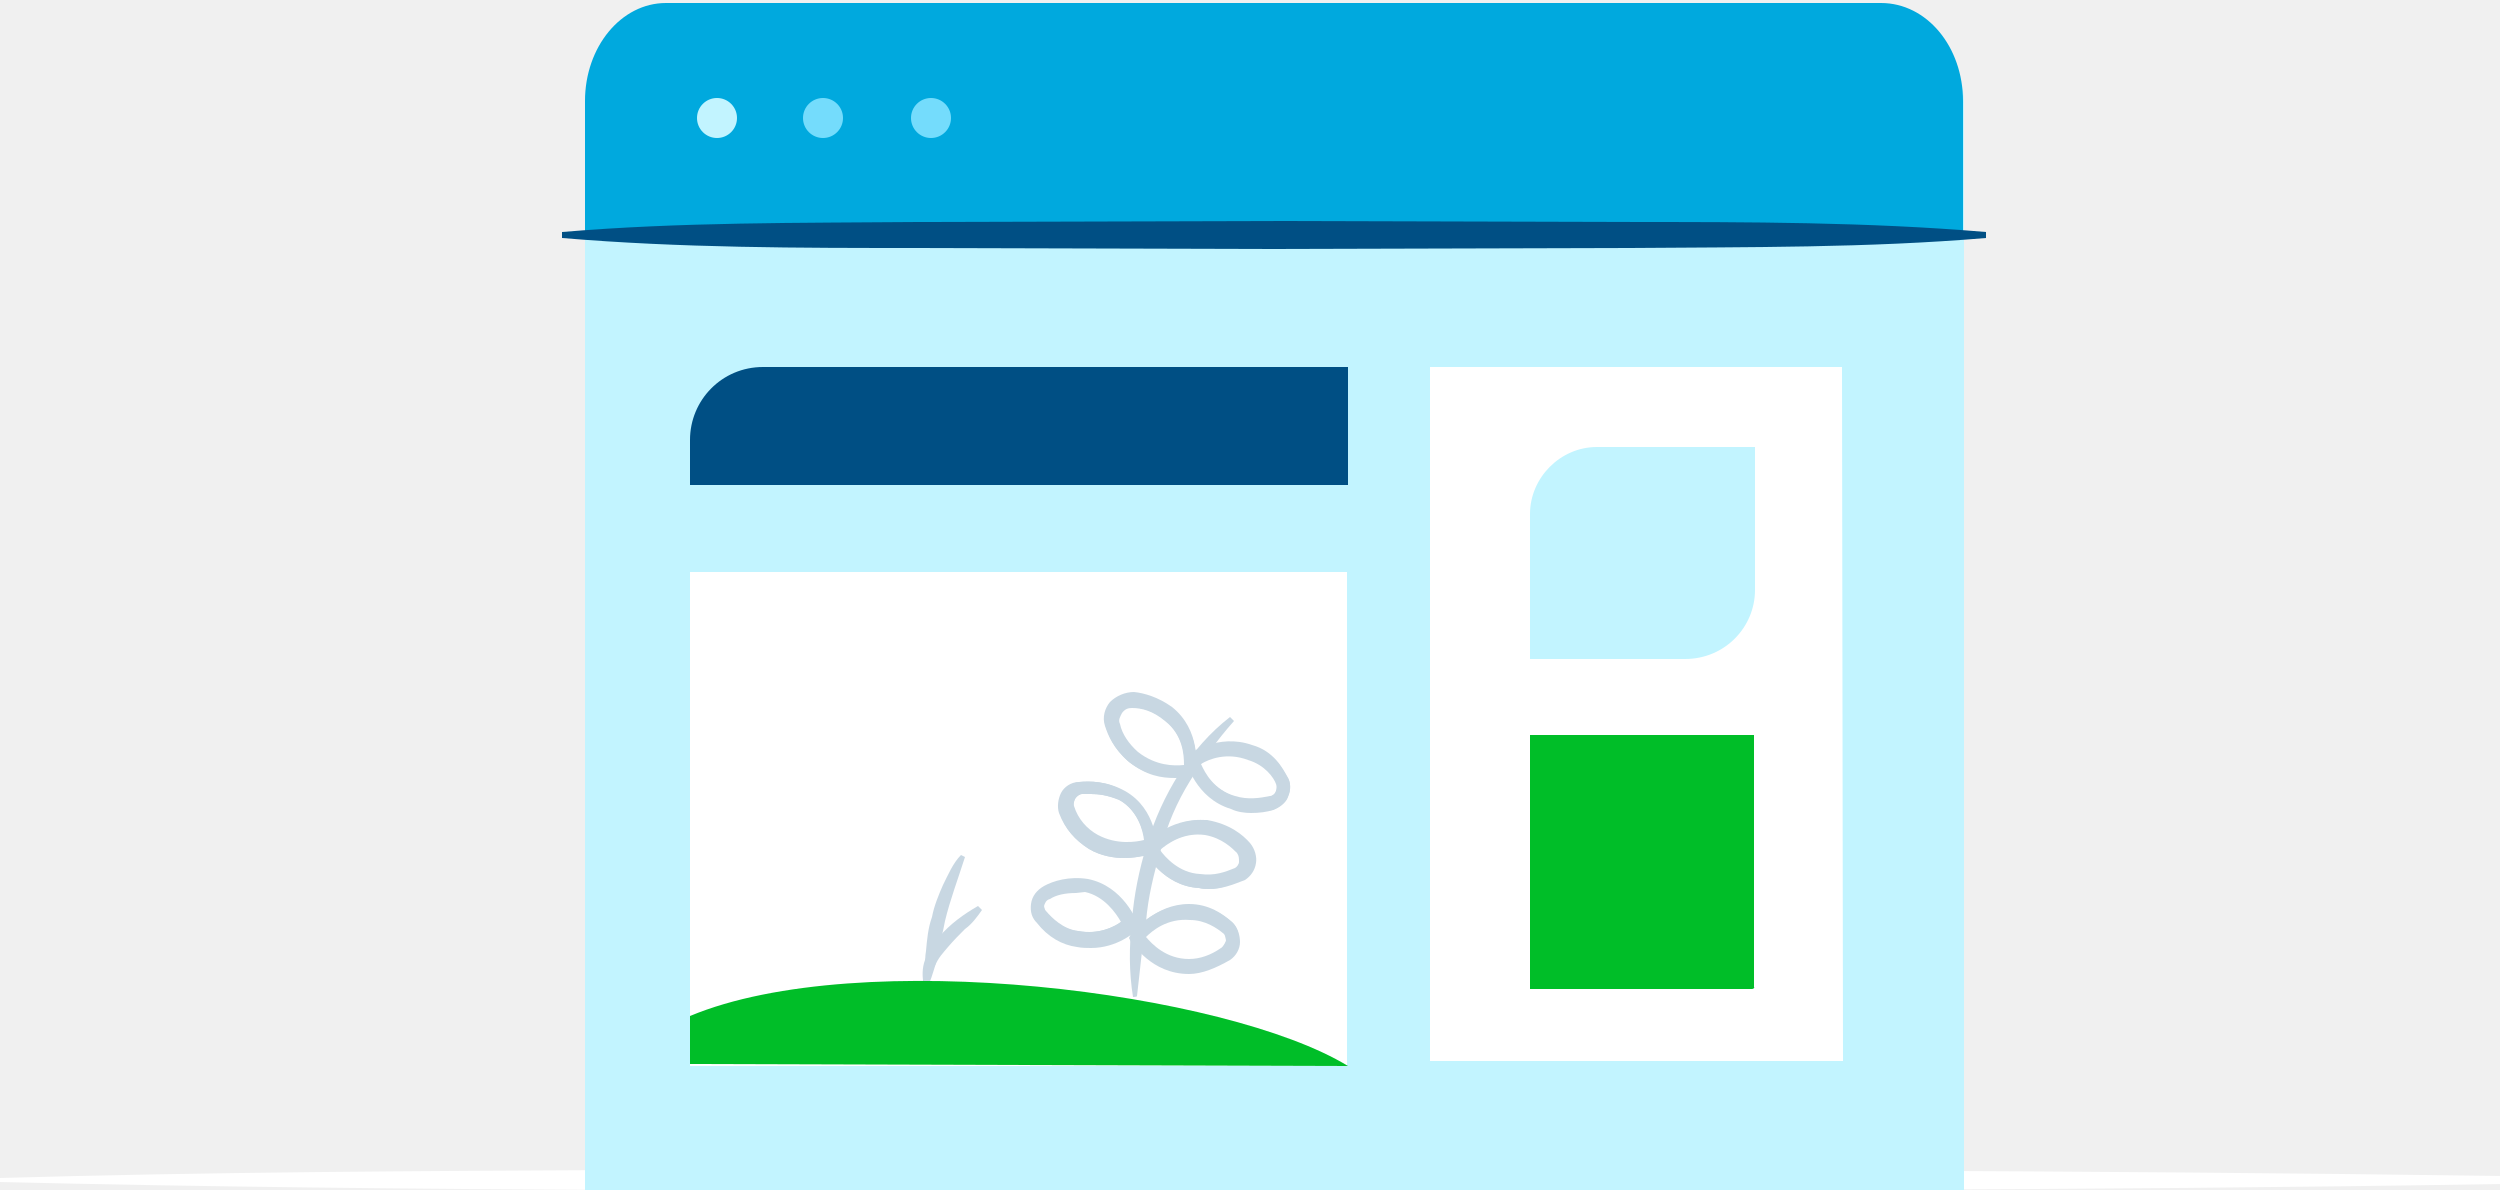
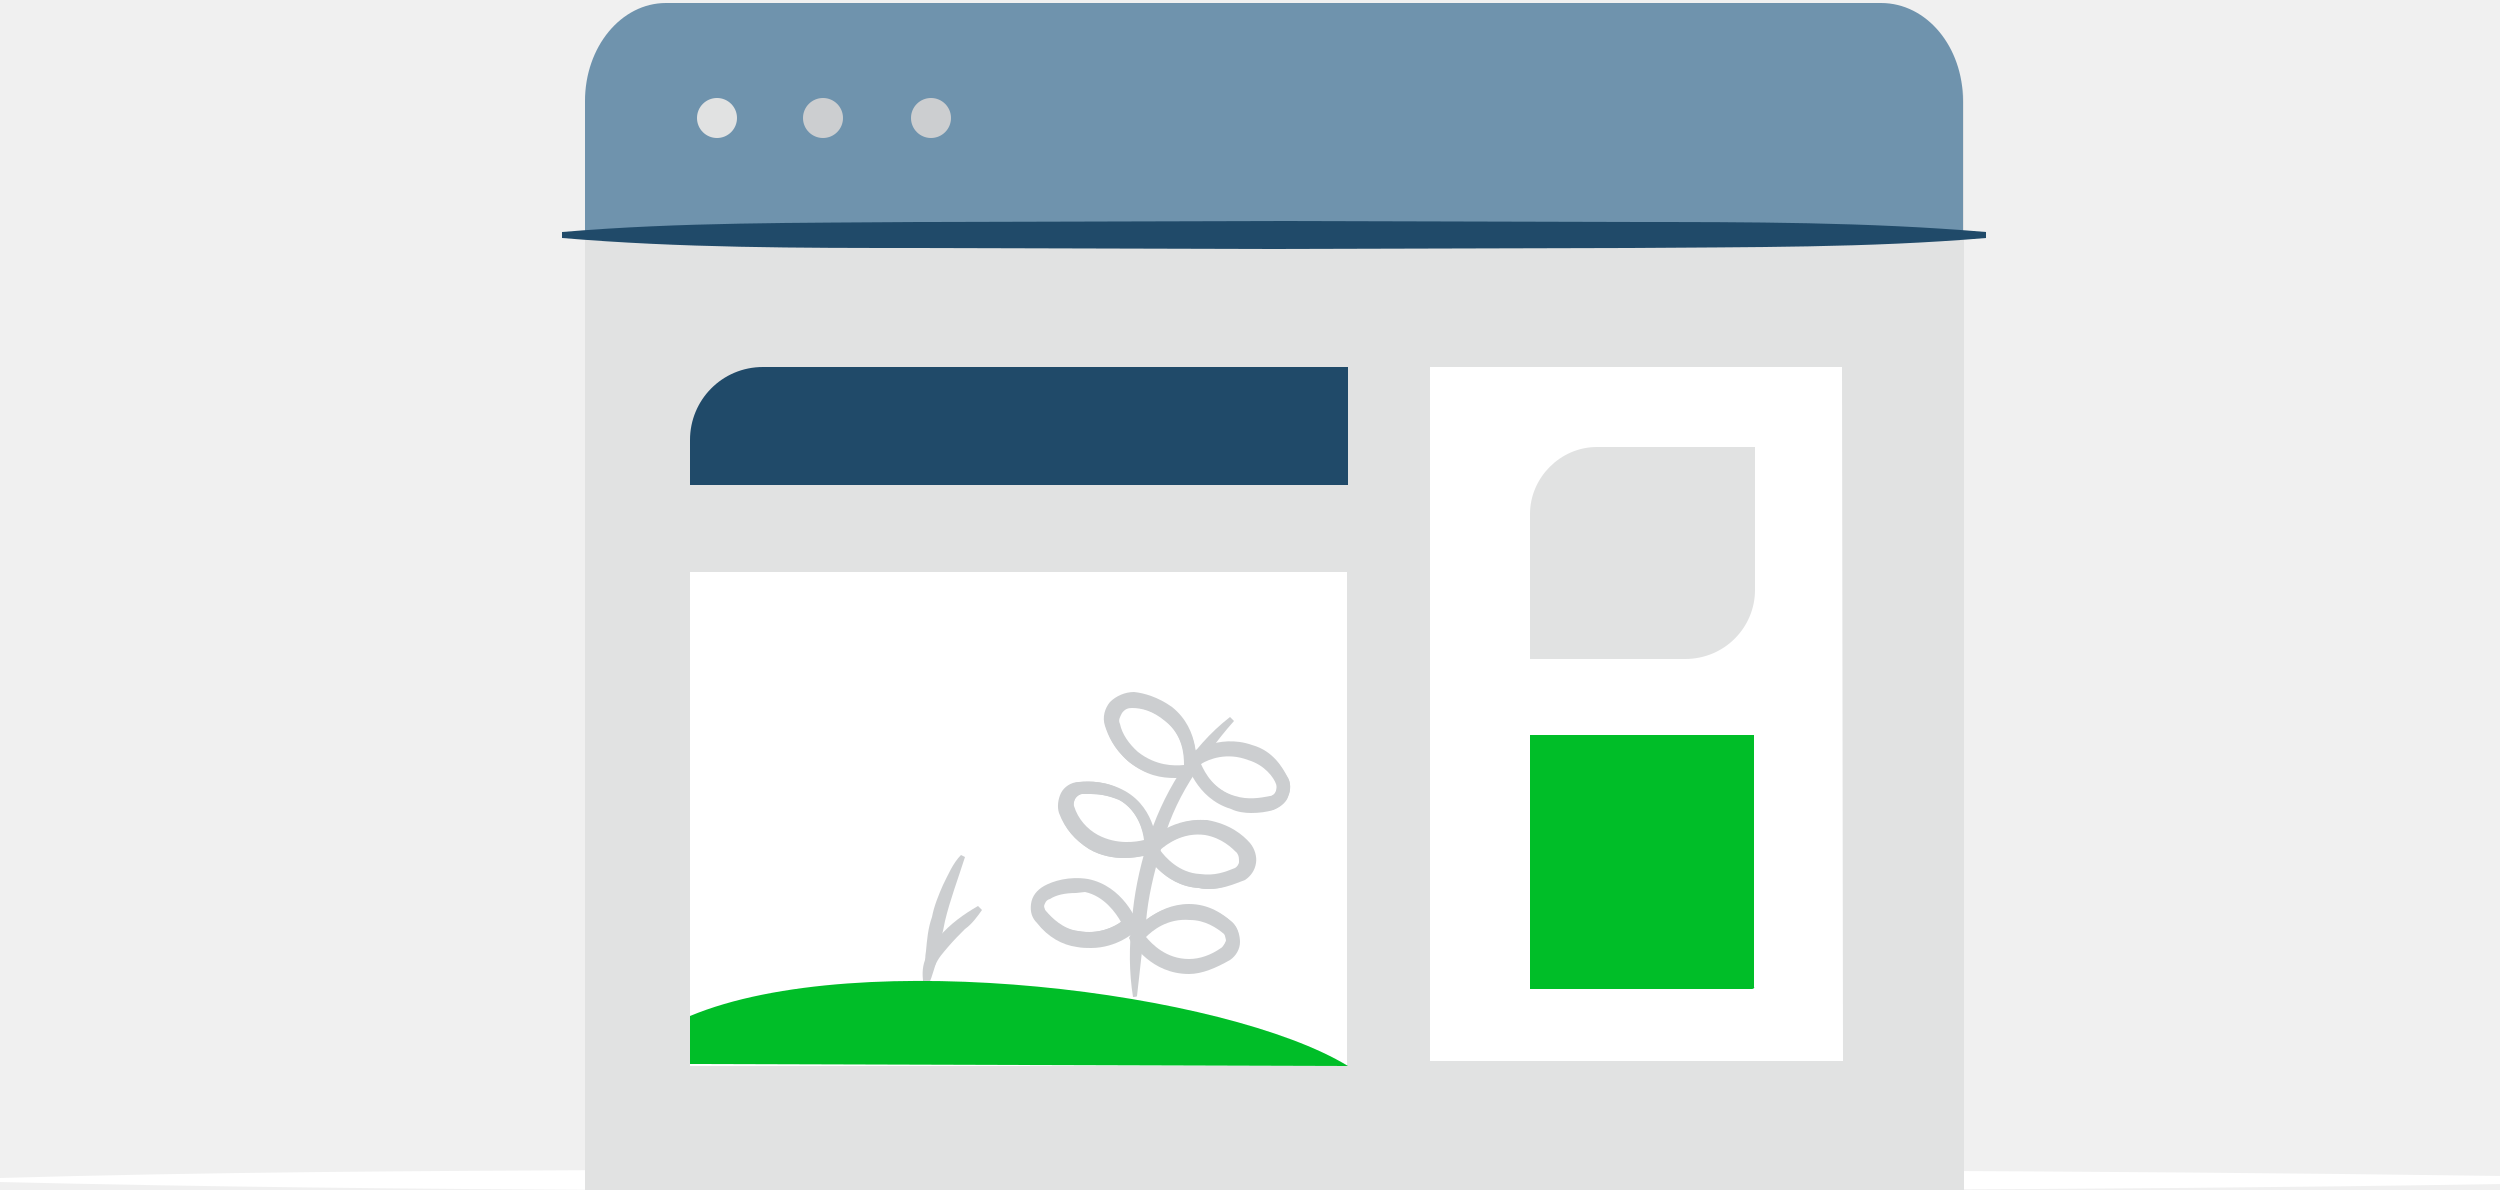
<svg xmlns="http://www.w3.org/2000/svg" id="recent-news" viewBox="0 0 250 119">
-   <style>.st0{fill:#fff}.st1{fill:#c2f4ff}.st2{fill:#00a9de}.st3{fill:#004f84}.st4{fill:#00be28}.st5{fill:#c8d7e2}.st6{fill:#74dcfc}</style>
+   <style>.st0{fill:#fff}.st1{fill:#E1E2E2}.st2{fill:#6F93AD}.st3{fill:#204A69}.st4{fill:#00be28}.st5{fill:#CCCED0}.st6{fill:#CCCED0}</style>
  <path class="st0" d="M0 117.8c20.8-.6 41.7-.7 62.5-.8l62.5-.1c41.7.1 83.3.1 125 .7.2 0 .4.2.4.4s-.2.4-.4.4c-41.7.7-83.3.6-125 .7l-62.5-.1c-20.8-.1-41.7-.3-62.5-.8-.1 0-.2-.1-.2-.2s.1-.2.2-.2z" />
  <path class="st1" d="M58.5 119V10.4c0-4.6 3.6-8.2 8.2-8.2h121.5c4.6 0 8.2 3.6 8.2 8.2V119H58.5z" />
  <path class="st2" d="M58.5 23.8V10.1c0-5.4 3.6-9.8 8.1-9.8h121.5c4.6 0 8.2 4.4 8.2 9.8v13.6H58.5z" />
  <path class="st3" d="M198.6 23.8c-11.8 1-23.8.9-35.6 1l-35.6.1-35.6-.1c-11.8 0-23.8 0-35.6-1v-.6c11.8-1 23.8-.9 35.6-1l35.6-.1 35.6.1c11.8 0 23.8 0 35.6 1v.6z" />
  <path class="st0" d="M184.3 106.1H143V36.7h41.2" />
  <path class="st1" d="M168.5 65.9H153V51.4c0-3.6 3-6.7 6.7-6.7h15.8V59c0 3.7-3 6.9-7 6.9z" />
  <path class="st4" d="M175.2 98.9H153V73.5h22.4v25.2c.1.1-.1.2-.2.2z" />
  <path class="st0" d="M128.7 106.6H69V57.2h65.7v49.4" />
  <path class="st3" d="M128.7 48.5H69V44c0-4 3.2-7.3 7.3-7.3h58.5v11.8" />
  <path class="st0" d="M113.1 92.6s-1.3-3.2-4.4-3.9c-1.7-.2-3.1.1-4 .6-1 .5-1.3 1.8-.5 2.5.7.9 1.9 1.9 3.6 2.2 3.1.6 5.3-1.4 5.3-1.4z" />
  <path class="st5" d="M109.1 94.7c-.4 0-.9 0-1.4-.1-1.5-.2-2.9-1-4-2.4-.5-.5-.6-1.1-.5-1.8.1-.7.6-1.4 1.3-1.7.9-.5 2.5-1 4.4-.6 3.5.7 4.8 4.2 4.9 4.3l.1.4-.2.2c-.2.1-2 1.7-4.6 1.7zm-1.5-5.6c-1.1 0-2.2.2-2.6.6-.4.1-.5.5-.6.7 0 .2 0 .5.2.7.6.7 1.7 1.8 3.2 2 2.2.4 3.8-.5 4.4-1-.4-.9-1.7-2.6-3.8-3.1-.1.3-.5.1-.8.1z" />
  <path class="st0" d="M122.5 95.3c.9-.6 1-1.9.2-2.6-.9-.7-2.2-1.7-3.9-1.7-3.2 0-5.2 2.6-5.2 2.6s1.8 2.9 5.2 2.9c1.5.1 2.8-.6 3.7-1.2z" />
  <path class="st5" d="M118.9 97.2c-3.6 0-5.6-3-5.6-3.1l-.2-.4.2-.4c.1-.1 2.2-2.9 5.6-2.9 2 0 3.4 1 4.3 1.8.5.5.7 1.1.7 1.9 0 .7-.4 1.4-1 1.8-1.3.8-2.7 1.3-4 1.3zm-4.4-3.5c.5.7 2 2.3 4.4 2.3 1.1 0 2.3-.4 3.2-1.1.2-.2.5-.5.5-.9s-.1-.6-.2-.9c-.7-.6-1.9-1.5-3.4-1.5-2.4.1-3.9 1.5-4.5 2.1z" />
  <path class="st0" d="M123.9 87.4c.9-.5 1.1-1.8.4-2.6-.7-.9-2-1.8-3.8-2-3.2-.2-5.4 2.2-5.4 2.2s1.5 3 4.9 3.2c1.6.2 2.9-.3 3.9-.8z" />
  <path class="st5" d="M120.9 88.9c-.2 0-.6 0-1-.1-3.6-.2-5.3-3.5-5.4-3.6l-.2-.4.2-.4c.1-.1 2.4-2.6 5.9-2.4 2.3.4 3.6 1.5 4.2 2.3.5.5.6 1.3.5 2-.1.6-.5 1.3-1.1 1.7-.8.4-1.9.9-3.1.9zm-5.1-3.9c.5.7 1.9 2.4 4.2 2.5 1.5.2 2.5-.2 3.5-.6.2-.1.4-.4.5-.7 0-.4 0-.6-.2-1-.5-.5-1.5-1.5-3.4-1.8-2.2-.2-3.8 1-4.6 1.6z" />
  <path class="st0" d="M127.2 80.4c1-.2 1.5-1.5 1-2.4-.5-1-1.5-2.3-3.1-2.8-3.1-1-5.8.9-5.8.9s.7 3.2 4 4.3c1.5.4 2.9.2 3.9 0z" />
  <path class="st5" d="M125.1 81.2c-.6 0-1.3-.1-2-.4-3.5-1.1-4.4-4.6-4.4-4.8l-.2-.2.4-.2c.1-.1 2.9-2 6.3-1 2.2.6 3.1 2.4 3.5 3.1.4.5.4 1.3.1 2-.2.6-.9 1.1-1.5 1.3-.6.1-1.4.2-2.2.2zm-5.1-4.9c.2.9 1.3 2.6 3.5 3.4 1.4.5 2.5.2 3.5 0 .2-.1.5-.2.6-.6.1-.2.1-.6 0-.9-.2-.6-1.1-2-2.8-2.5-2.2-.6-4.1.2-4.8.6z" />
  <path class="st0" d="M114.9 84.6s0-3.5-2.9-5.2c-1.5-.9-2.9-.9-4-.7-1 .1-1.8 1.3-1.4 2.3.4 1.1 1.1 2.4 2.6 3.2 3 1.7 5.7.4 5.7.4z" />
  <path class="st5" d="M112.4 85.8c-1 0-2.3-.2-3.5-.9-1.4-.9-2.4-2-2.9-3.6-.2-.6-.1-1.4.2-2 .4-.6 1-1 1.7-1.1 1.1-.1 2.8-.1 4.4.9 3.1 1.8 3.1 5.5 3.1 5.6v.3l-.4.1c.1.2-.9.7-2.6.7zm-3.3-6.4h-.9c-.2 0-.6.2-.7.5-.1.2-.2.6-.1.9.4 1.3 1.3 2.3 2.4 2.9 2 1.1 3.9.7 4.7.5-.1-.9-.6-3-2.5-4.2-1.2-.5-2.2-.6-2.9-.6z" />
  <path class="st0" d="M119 77s.5-3.5-2.2-5.5c-1.1-.9-2.4-1.3-3.4-1.4-1.4-.1-2.5 1.1-2.2 2.5.2 1 .9 2.2 2 3.1 2.9 2.1 5.8 1.3 5.8 1.3z" />
  <path class="st5" d="M117.5 77.7c-1.3 0-2.9-.2-4.6-1.5-1.5-1.3-2-2.6-2.3-3.5-.2-.9 0-1.7.5-2.4.5-.6 1.4-1 2.3-.9 1 .1 2.4.5 3.8 1.5 2.9 2.3 2.4 5.9 2.4 6.2v.4l-.5.1s-.6.1-1.6.1zm-4.3-7c-.4 0-.7.1-1.1.5-.2.4-.4.7-.2 1.3.2 1 .9 2 1.9 2.9 1.9 1.4 3.8 1.4 4.7 1.3 0-.9-.1-3.1-1.9-4.6-1.3-1.1-2.4-1.3-3.4-1.4.1 0 .1 0 0 0zm-4.1 24.1c-.4 0-.9 0-1.4-.1-1.5-.2-2.9-1-4-2.4-.5-.5-.7-1.1-.6-1.9s.6-1.4 1.3-1.8c.9-.5 2.5-1 4.4-.7 3.5.7 4.9 4.2 4.9 4.4l.1.5-.4.4c.1 0-1.7 1.6-4.3 1.6zm-1.5-5.5c-1.1 0-2 .2-2.6.6-.4.1-.5.4-.6.7 0 .1 0 .4.2.6.6.7 1.7 1.8 3.2 1.9 2 .4 3.6-.4 4.3-.9-.5-.9-1.7-2.6-3.6-3l-.9.1z" />
  <path class="st5" d="M118.9 97.4c-3.8 0-5.6-3.1-5.8-3.2l-.2-.4.2-.4c.1-.1 2.2-2.9 5.8-2.9 2 0 3.5 1 4.4 1.8.5.5.7 1.3.7 1.9 0 .7-.4 1.4-1 1.8-1.4.8-2.8 1.4-4.1 1.4zm-4.3-3.7c.6.7 2 2.2 4.3 2.2 1.1 0 2.2-.4 3.2-1.1.2-.1.4-.5.5-.7 0-.2-.1-.6-.2-.7-.7-.6-1.9-1.4-3.4-1.4-2.3-.2-3.8 1.1-4.4 1.7zm6.3-4.8c-.2 0-.6 0-1-.1-3.6-.2-5.4-3.5-5.4-3.6l-.2-.4.4-.4c.1-.1 2.4-2.6 6-2.4 2.3.4 3.6 1.5 4.3 2.3.5.6.7 1.4.6 2-.1.7-.5 1.3-1.1 1.7-1.3.5-2.3.9-3.6.9zM116 85c.5.7 1.9 2.3 4 2.4 1.5.2 2.5-.2 3.5-.6.2-.1.4-.4.4-.6 0-.4 0-.6-.2-.9-.5-.5-1.5-1.5-3.2-1.8-2.2-.3-3.8.9-4.5 1.5zm9.1-3.7c-.6 0-1.4-.1-2-.4-3.6-1.1-4.4-4.7-4.6-4.8l-.1-.4.4-.2c.1-.1 3-2.2 6.4-1 2.2.6 3.1 2.4 3.5 3.1.4.6.4 1.4.1 2-.2.6-.9 1.1-1.5 1.4-.6.2-1.4.3-2.2.3zm-5-4.9c.4.9 1.3 2.6 3.4 3.2 1.3.4 2.5.2 3.5 0 .2 0 .5-.2.6-.5.1-.2.1-.6 0-.7-.2-.6-1.1-1.9-2.8-2.4-2.1-.8-3.9-.1-4.7.4z" />
  <path class="st5" d="M112.4 85.8c-1 0-2.3-.2-3.5-.9-1.4-.9-2.4-2-3-3.6-.2-.6-.1-1.4.2-2 .3-.6 1-1.1 1.8-1.1 1.1-.1 2.8-.1 4.6.9 3.2 1.8 3.2 5.6 3.2 5.8v.5l-.4.2c-.1-.3-1.2.2-2.9.2zm-3.3-6.4h-.9c-.2 0-.5.2-.7.5-.1.2-.2.5-.1.7.4 1.3 1.3 2.3 2.4 2.9 1.9 1 3.8.7 4.6.5-.1-.9-.6-3-2.5-4-1.2-.5-2.1-.6-2.8-.6zm8.4-1.6c-1.3 0-2.9-.2-4.7-1.7-1.5-1.3-2-2.6-2.3-3.5-.3-.9 0-1.8.5-2.4.6-.6 1.5-1 2.4-1 1 .1 2.4.5 3.8 1.5 2.9 2.3 2.4 6 2.4 6.2l-.1.5-.4.1c0 .2-.6.3-1.6.3zm-4.3-7c-.4 0-.7.1-1 .5-.2.4-.4.7-.2 1.1.2 1 .9 2 1.8 2.8 1.8 1.4 3.6 1.4 4.6 1.3 0-1-.1-3-1.9-4.4-1.2-1-2.3-1.3-3.3-1.3.1 0 .1 0 0 0zM92.8 98.6c-.2-1.1-.4-2.4-.2-3.5.1-1.1.2-2.3.6-3.4.2-1.1.7-2.3 1.1-3.2.5-1 1-2.2 1.8-3l.4.2c-.7 2.2-1.5 4.3-2 6.4-.2 1.1-.5 2.2-.7 3.2s-.5 2.2-1 3.3z" />
  <path class="st5" d="M92.4 98.6c-.2-.9-.2-1.8.1-2.6.4-.9.7-1.7 1.4-2.3 1.1-1.3 2.5-2.3 3.9-3.1l.4.4c-.5.7-1 1.4-1.7 1.9-.6.6-1.1 1.1-1.7 1.8-.5.6-1 1.1-1.3 1.9-.4.6-.6 1.3-1 2.2l-.1-.2z" />
  <path class="st4" d="M69 101.6c17-7.1 53.7-2.4 65.8 5l-65.8-.2v-4.8z" />
  <path class="st5" d="M113.3 99.7c-.4-2.5-.4-5-.1-7.7.2-2.5.7-5 1.5-7.6 1.5-4.9 4.3-9.6 8.3-12.7l.4.4c-1.7 1.9-3.1 3.9-4.4 6s-2.3 4.4-2.9 6.8c-.7 2.4-1.3 4.8-1.5 7.3-.4 2.5-.6 4.9-.9 7.4 0 .1-.4.1-.4.1z" />
  <circle class="st1" cx="71.7" cy="11.8" r="2" />
  <circle class="st6" cx="82.3" cy="11.8" r="2" />
  <circle class="st6" cx="93.1" cy="11.8" r="2" />
</svg>
